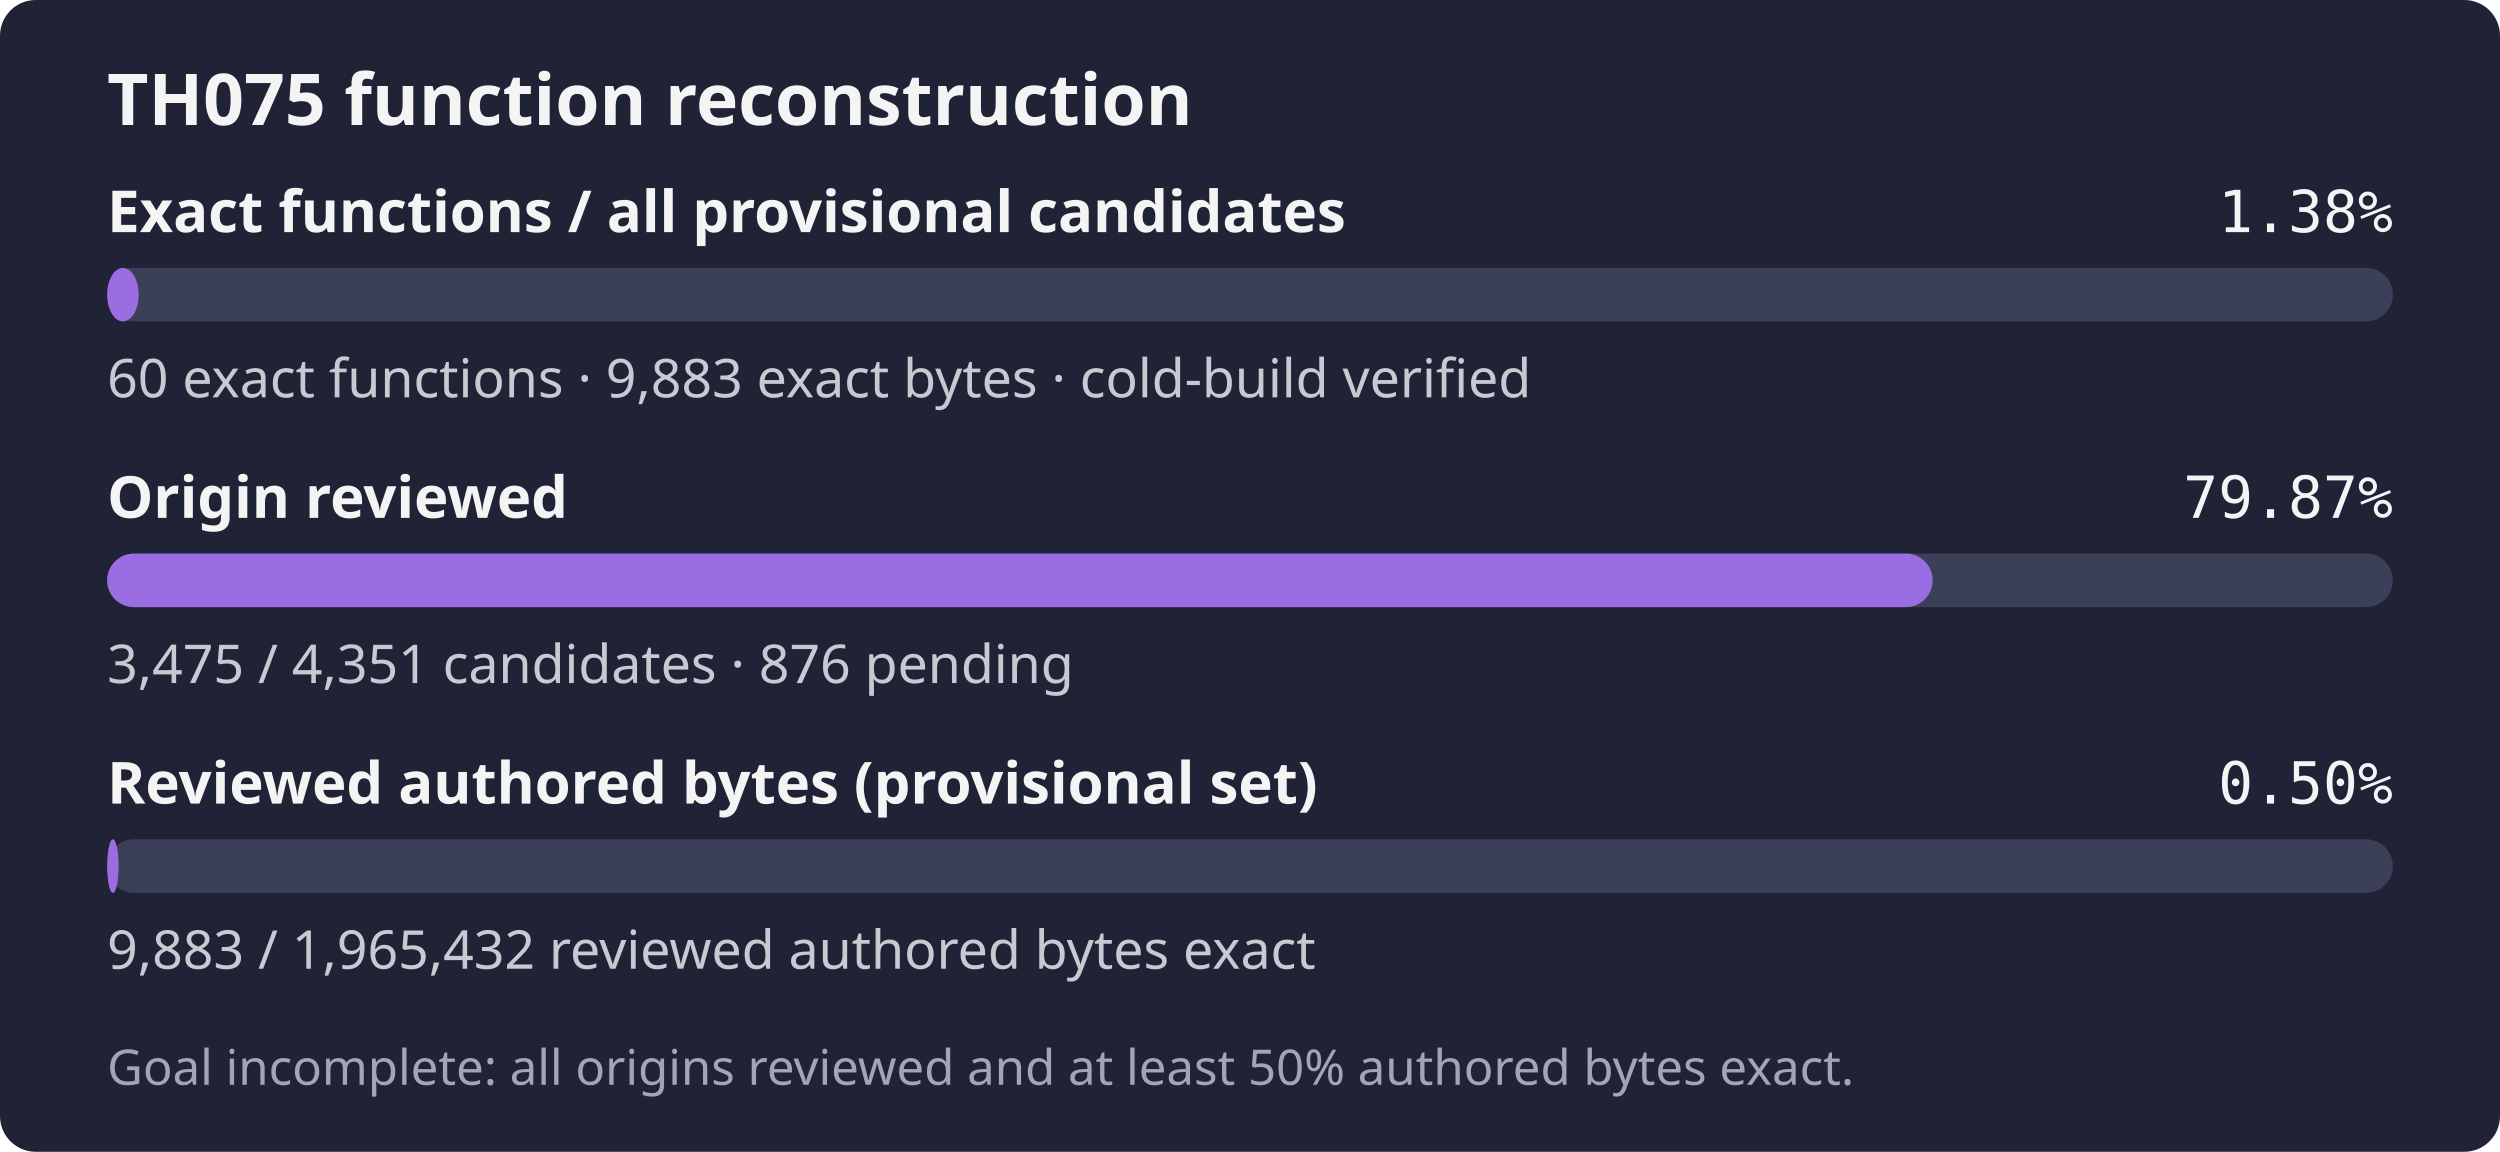
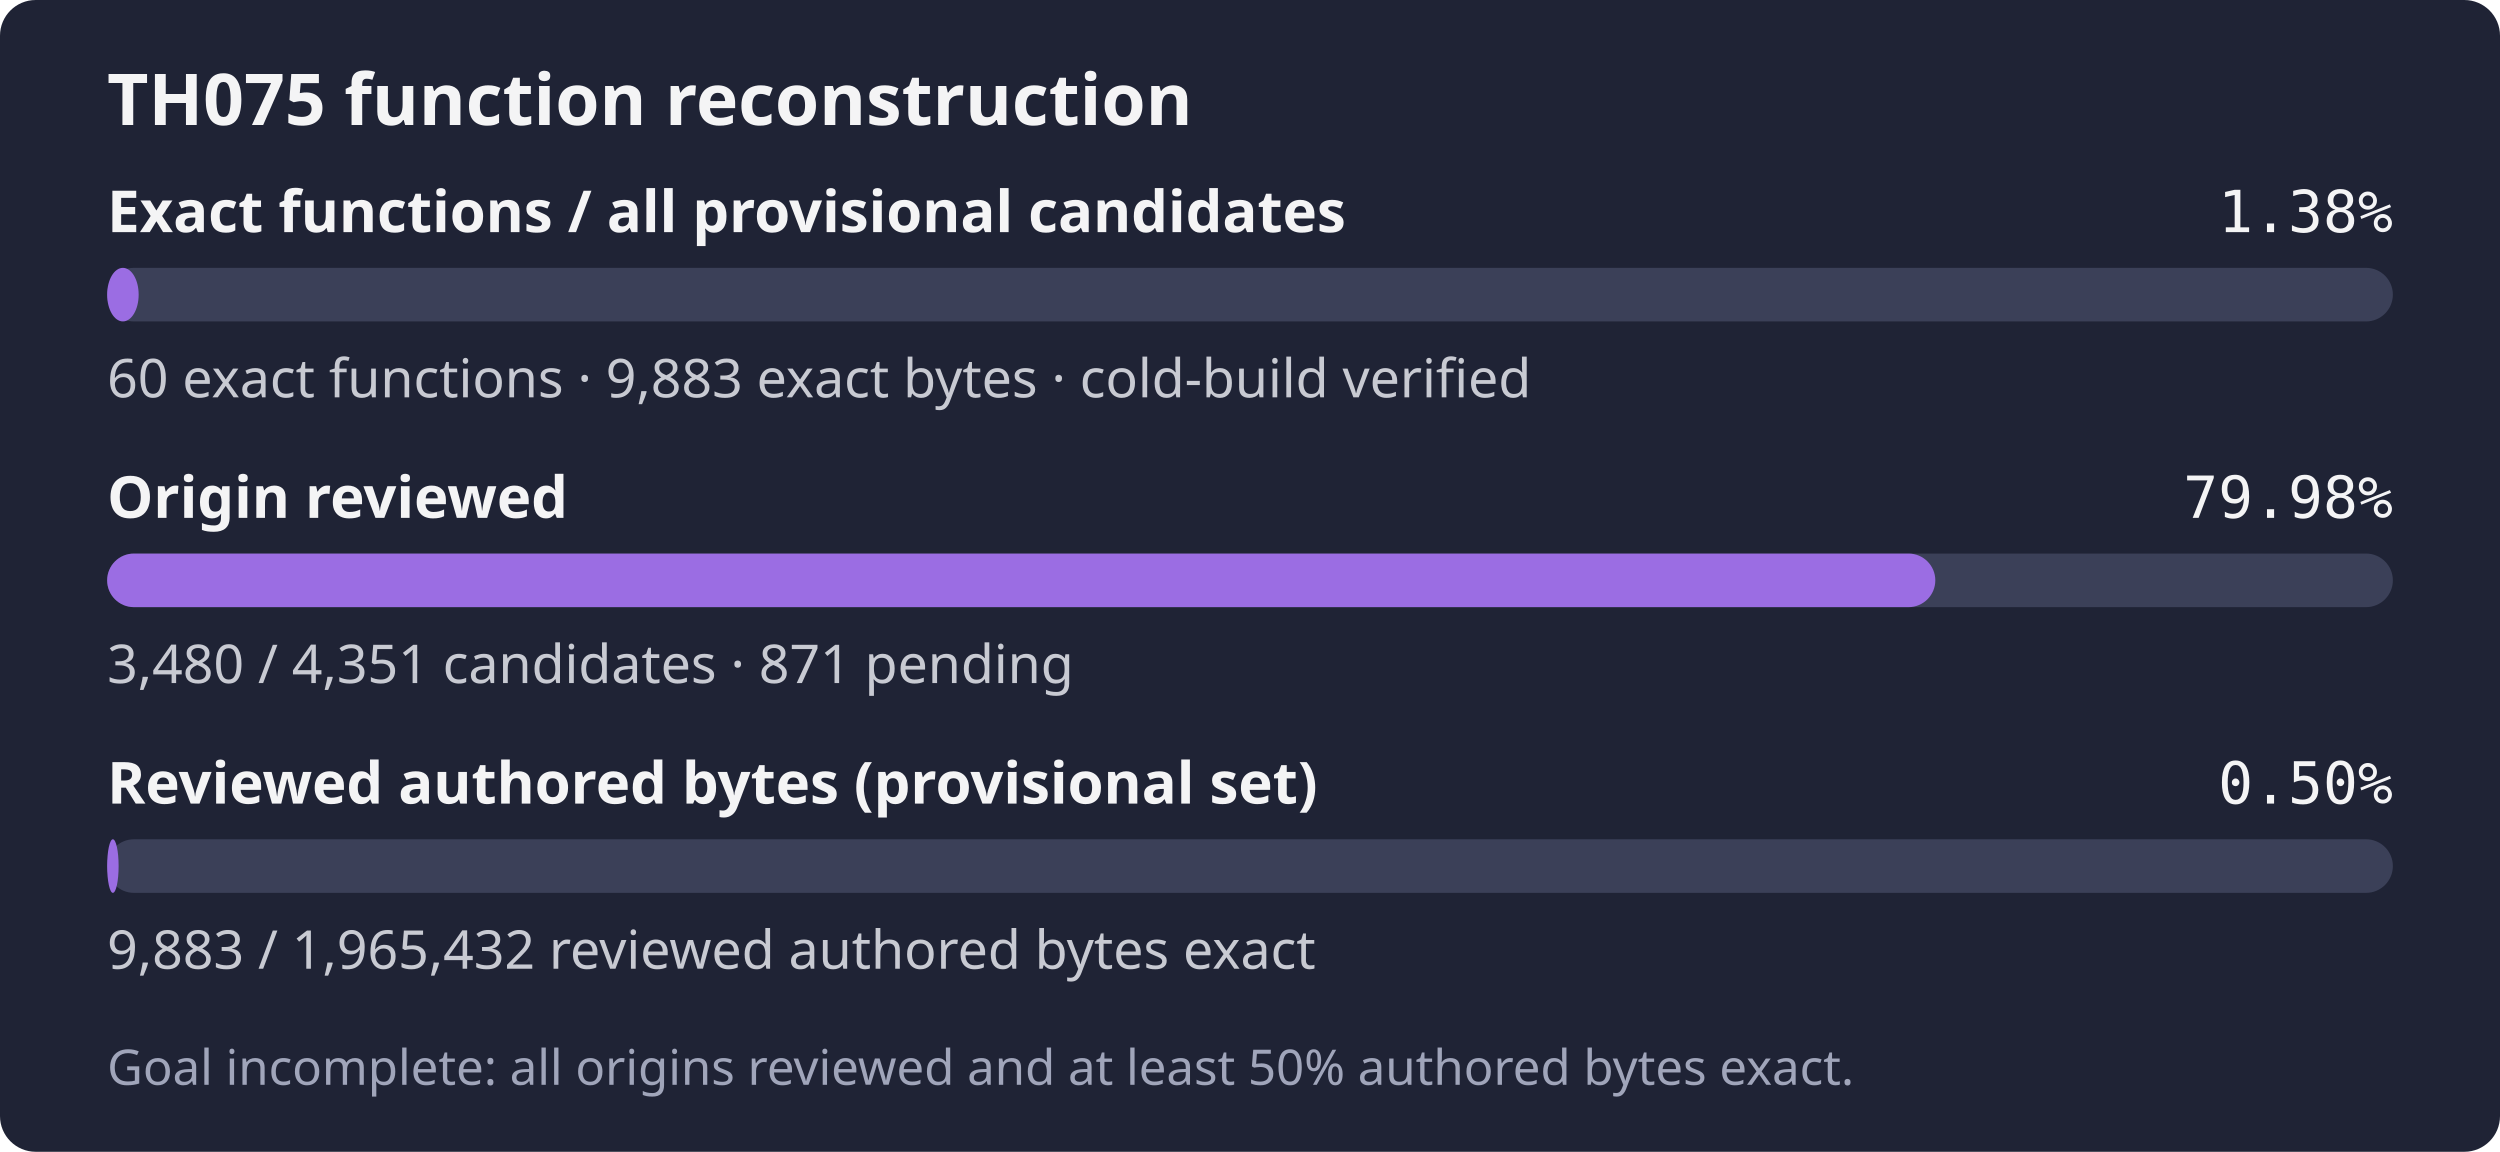
- <svg xmlns="http://www.w3.org/2000/svg" width="560" height="258" role="img" aria-label="TH075: 60 exact functions, 9,883 exact bytes; 3,475 of 4,351 candidates reviewed; Goal incomplete: all origins reviewed and at least 50% authored bytes exact.">
+ <svg xmlns="http://www.w3.org/2000/svg" width="560" height="258" role="img" aria-label="TH075: 60 exact functions, 9,883 exact bytes; 3,480 of 4,351 candidates reviewed; Goal incomplete: all origins reviewed and at least 50% authored bytes exact.">
  <rect width="560" height="258" rx="8" fill="#1f2335" />
  <text x="24" y="28" fill="#f4f4f5" font-family="sans-serif" font-size="16" font-weight="600">TH075 function reconstruction</text>
  <text x="24" y="52" fill="#f4f4f5" font-family="sans-serif" font-size="13" font-weight="600">Exact functions / all provisional candidates</text>
  <text x="536" y="52" fill="#f4f4f5" text-anchor="end" font-family="monospace" font-size="13">1.38%</text>
  <rect x="24" y="60" width="512" height="12" rx="6" fill="#3b4058" />
  <rect x="24" y="60" width="7.06" height="12" rx="6" fill="#9b6de3" />
  <text x="24" y="89" fill="#c8cad2" font-family="sans-serif" font-size="12">60 exact functions · 9,883 exact bytes · cold-build verified</text>
  <text x="24" y="116" fill="#f4f4f5" font-family="sans-serif" font-size="13" font-weight="600">Origin reviewed</text>
-   <text x="536" y="116" fill="#f4f4f5" text-anchor="end" font-family="monospace" font-size="13">79.87%</text>
+   <text x="536" y="116" fill="#f4f4f5" text-anchor="end" font-family="monospace" font-size="13">79.98%</text>
  <rect x="24" y="124" width="512" height="12" rx="6" fill="#3b4058" />
-   <rect x="24" y="124" width="408.92" height="12" rx="6" fill="#9b6de3" />
-   <text x="24" y="153" fill="#c8cad2" font-family="sans-serif" font-size="12">3,475 / 4,351 candidates · 876 pending</text>
+   <rect x="24" y="124" width="409.51" height="12" rx="6" fill="#9b6de3" />
+   <text x="24" y="153" fill="#c8cad2" font-family="sans-serif" font-size="12">3,480 / 4,351 candidates · 871 pending</text>
  <text x="24" y="180" fill="#f4f4f5" font-family="sans-serif" font-size="13" font-weight="600">Reviewed authored bytes (provisional set)</text>
  <text x="536" y="180" fill="#f4f4f5" text-anchor="end" font-family="monospace" font-size="13">0.50%</text>
  <rect x="24" y="188" width="512" height="12" rx="6" fill="#3b4058" />
  <rect x="24" y="188" width="2.57" height="12" rx="6" fill="#9b6de3" />
  <text x="24" y="217" fill="#c8cad2" font-family="sans-serif" font-size="12">9,883 / 1,965,432 reviewed authored bytes exact</text>
  <text x="24" y="243" fill="#a0a5ba" font-family="sans-serif" font-size="11">Goal incomplete: all origins reviewed and at least 50% authored bytes exact.</text>
</svg>
